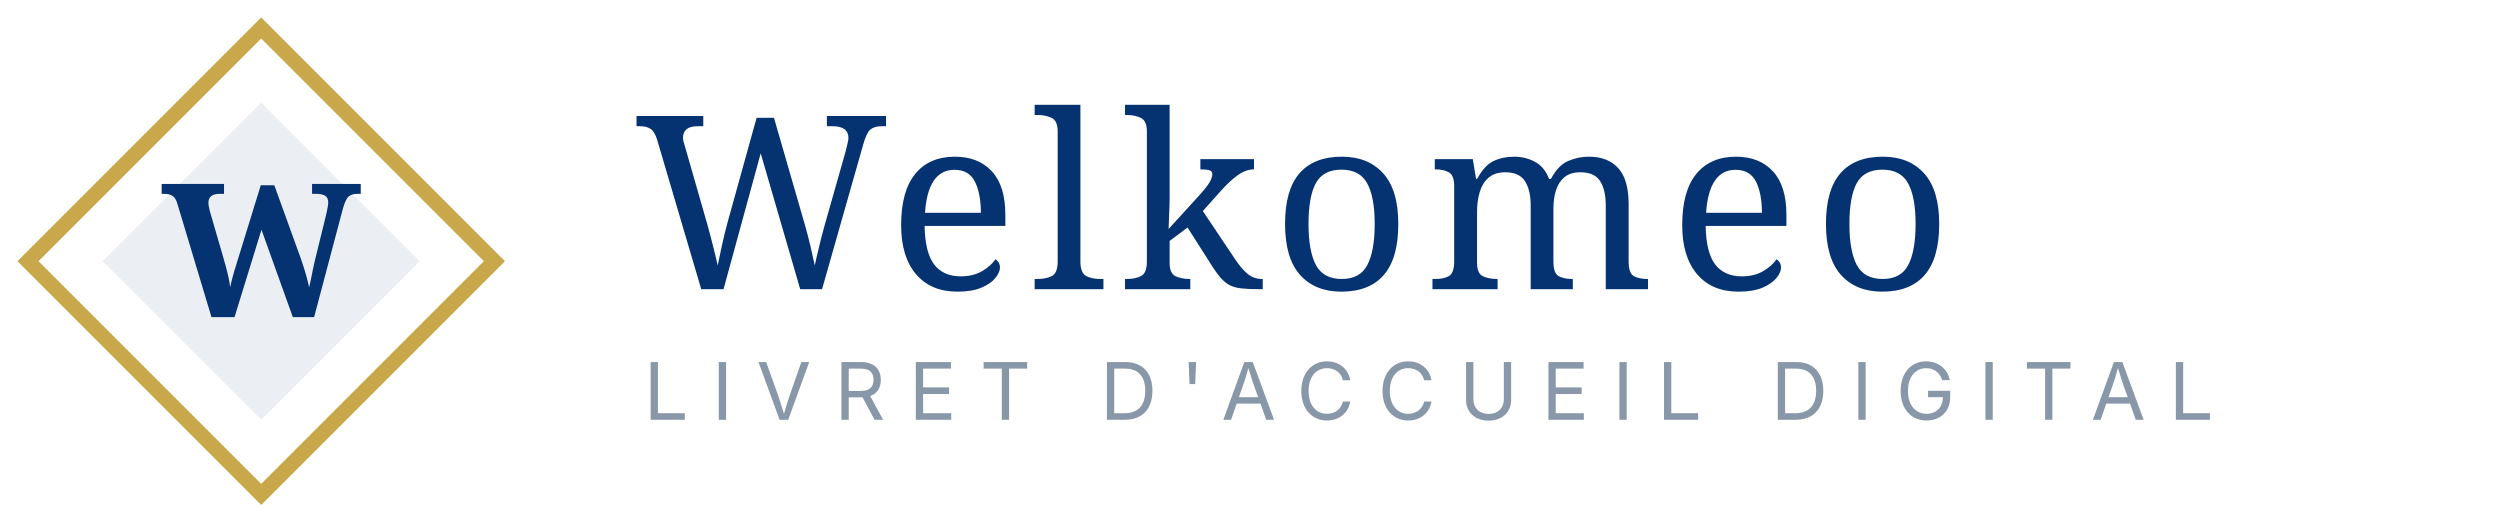
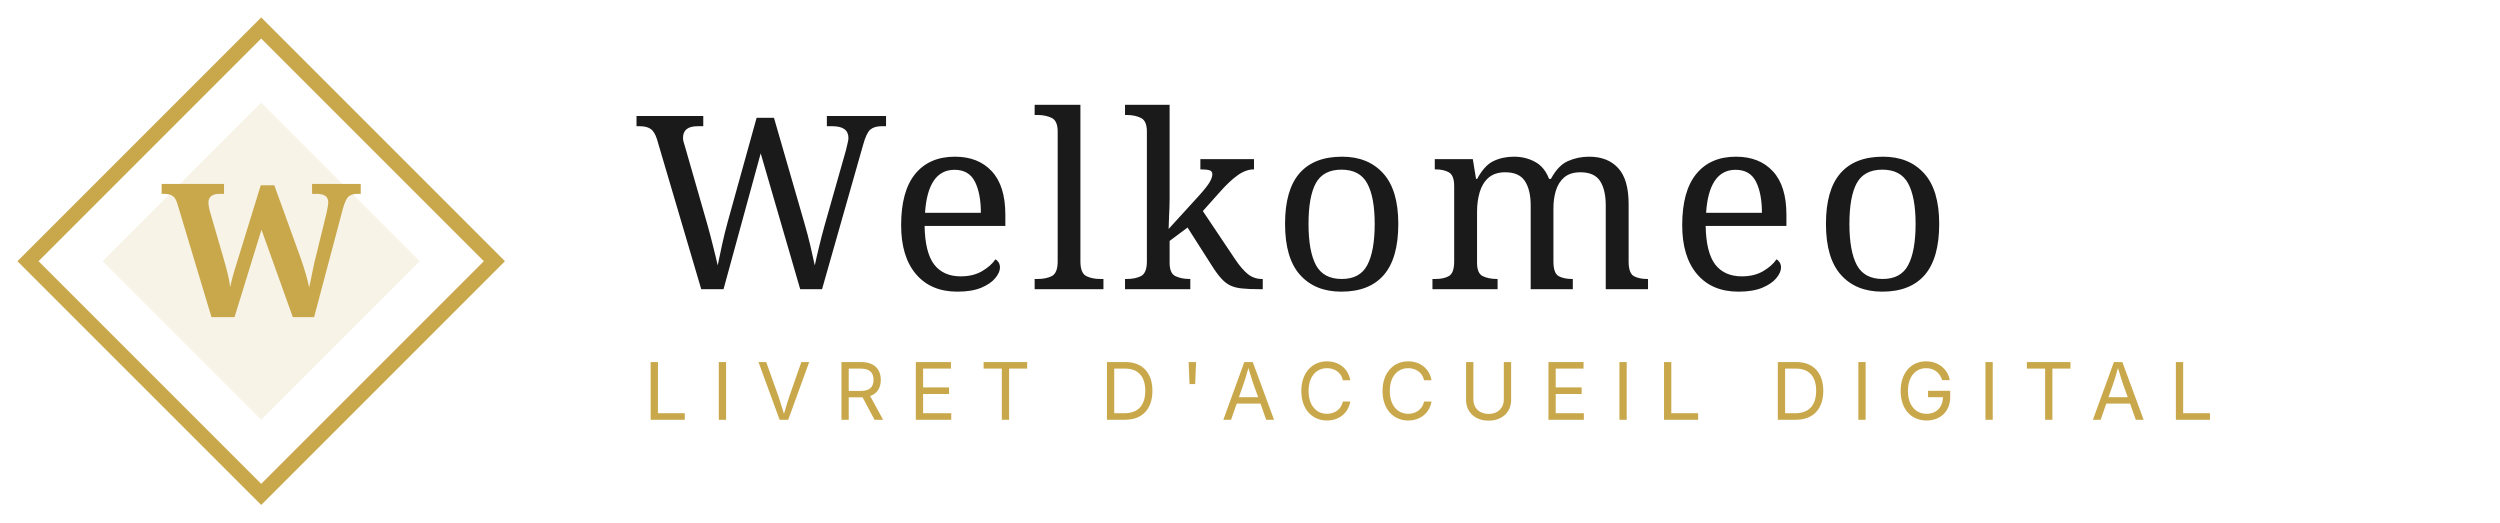
<svg xmlns="http://www.w3.org/2000/svg" viewBox="0 0 268 56" fill="none">
  <path d="M28 3 L53 28 L28 53 L3 28 Z" stroke="#C9A84C" stroke-width="1.6" fill="none" />
-   <path d="M28 11 L45 28 L28 45 L11 28 Z" fill="#053372" fill-opacity="0.08" />
-   <text x="28" y="34" text-anchor="middle" font-family="'Cormorant Garamond', Georgia, serif" font-size="20" font-weight="600" fill="#053372">W</text>
-   <text x="68" y="31" font-family="'Cormorant Garamond', Georgia, serif" font-size="26" font-weight="500" letter-spacing="1.5" fill="#053372">Welkomeo</text>
-   <text x="69" y="45" font-family="'Inter', Arial, sans-serif" font-size="8.5" font-weight="400" letter-spacing="2.5" fill="#8898a8" style="text-transform:uppercase">LIVRET D'ACCUEIL DIGITAL</text>
+   <path d="M28 11 L45 28 L28 45 L11 28 Z" fill="#C9A84C" fill-opacity="0.13" />
+   <text x="28" y="34" text-anchor="middle" font-family="'Cormorant Garamond', Georgia, serif" font-size="20" font-weight="600" fill="#C9A84C">W</text>
+   <text x="68" y="31" font-family="'Cormorant Garamond', Georgia, serif" font-size="26" font-weight="500" letter-spacing="1.5" fill="#1a1a1a">Welkomeo</text>
+   <text x="69" y="45" font-family="'Inter', Arial, sans-serif" font-size="8.5" font-weight="400" letter-spacing="2.5" fill="#C9A84C" style="text-transform:uppercase">LIVRET D'ACCUEIL DIGITAL</text>
</svg>
